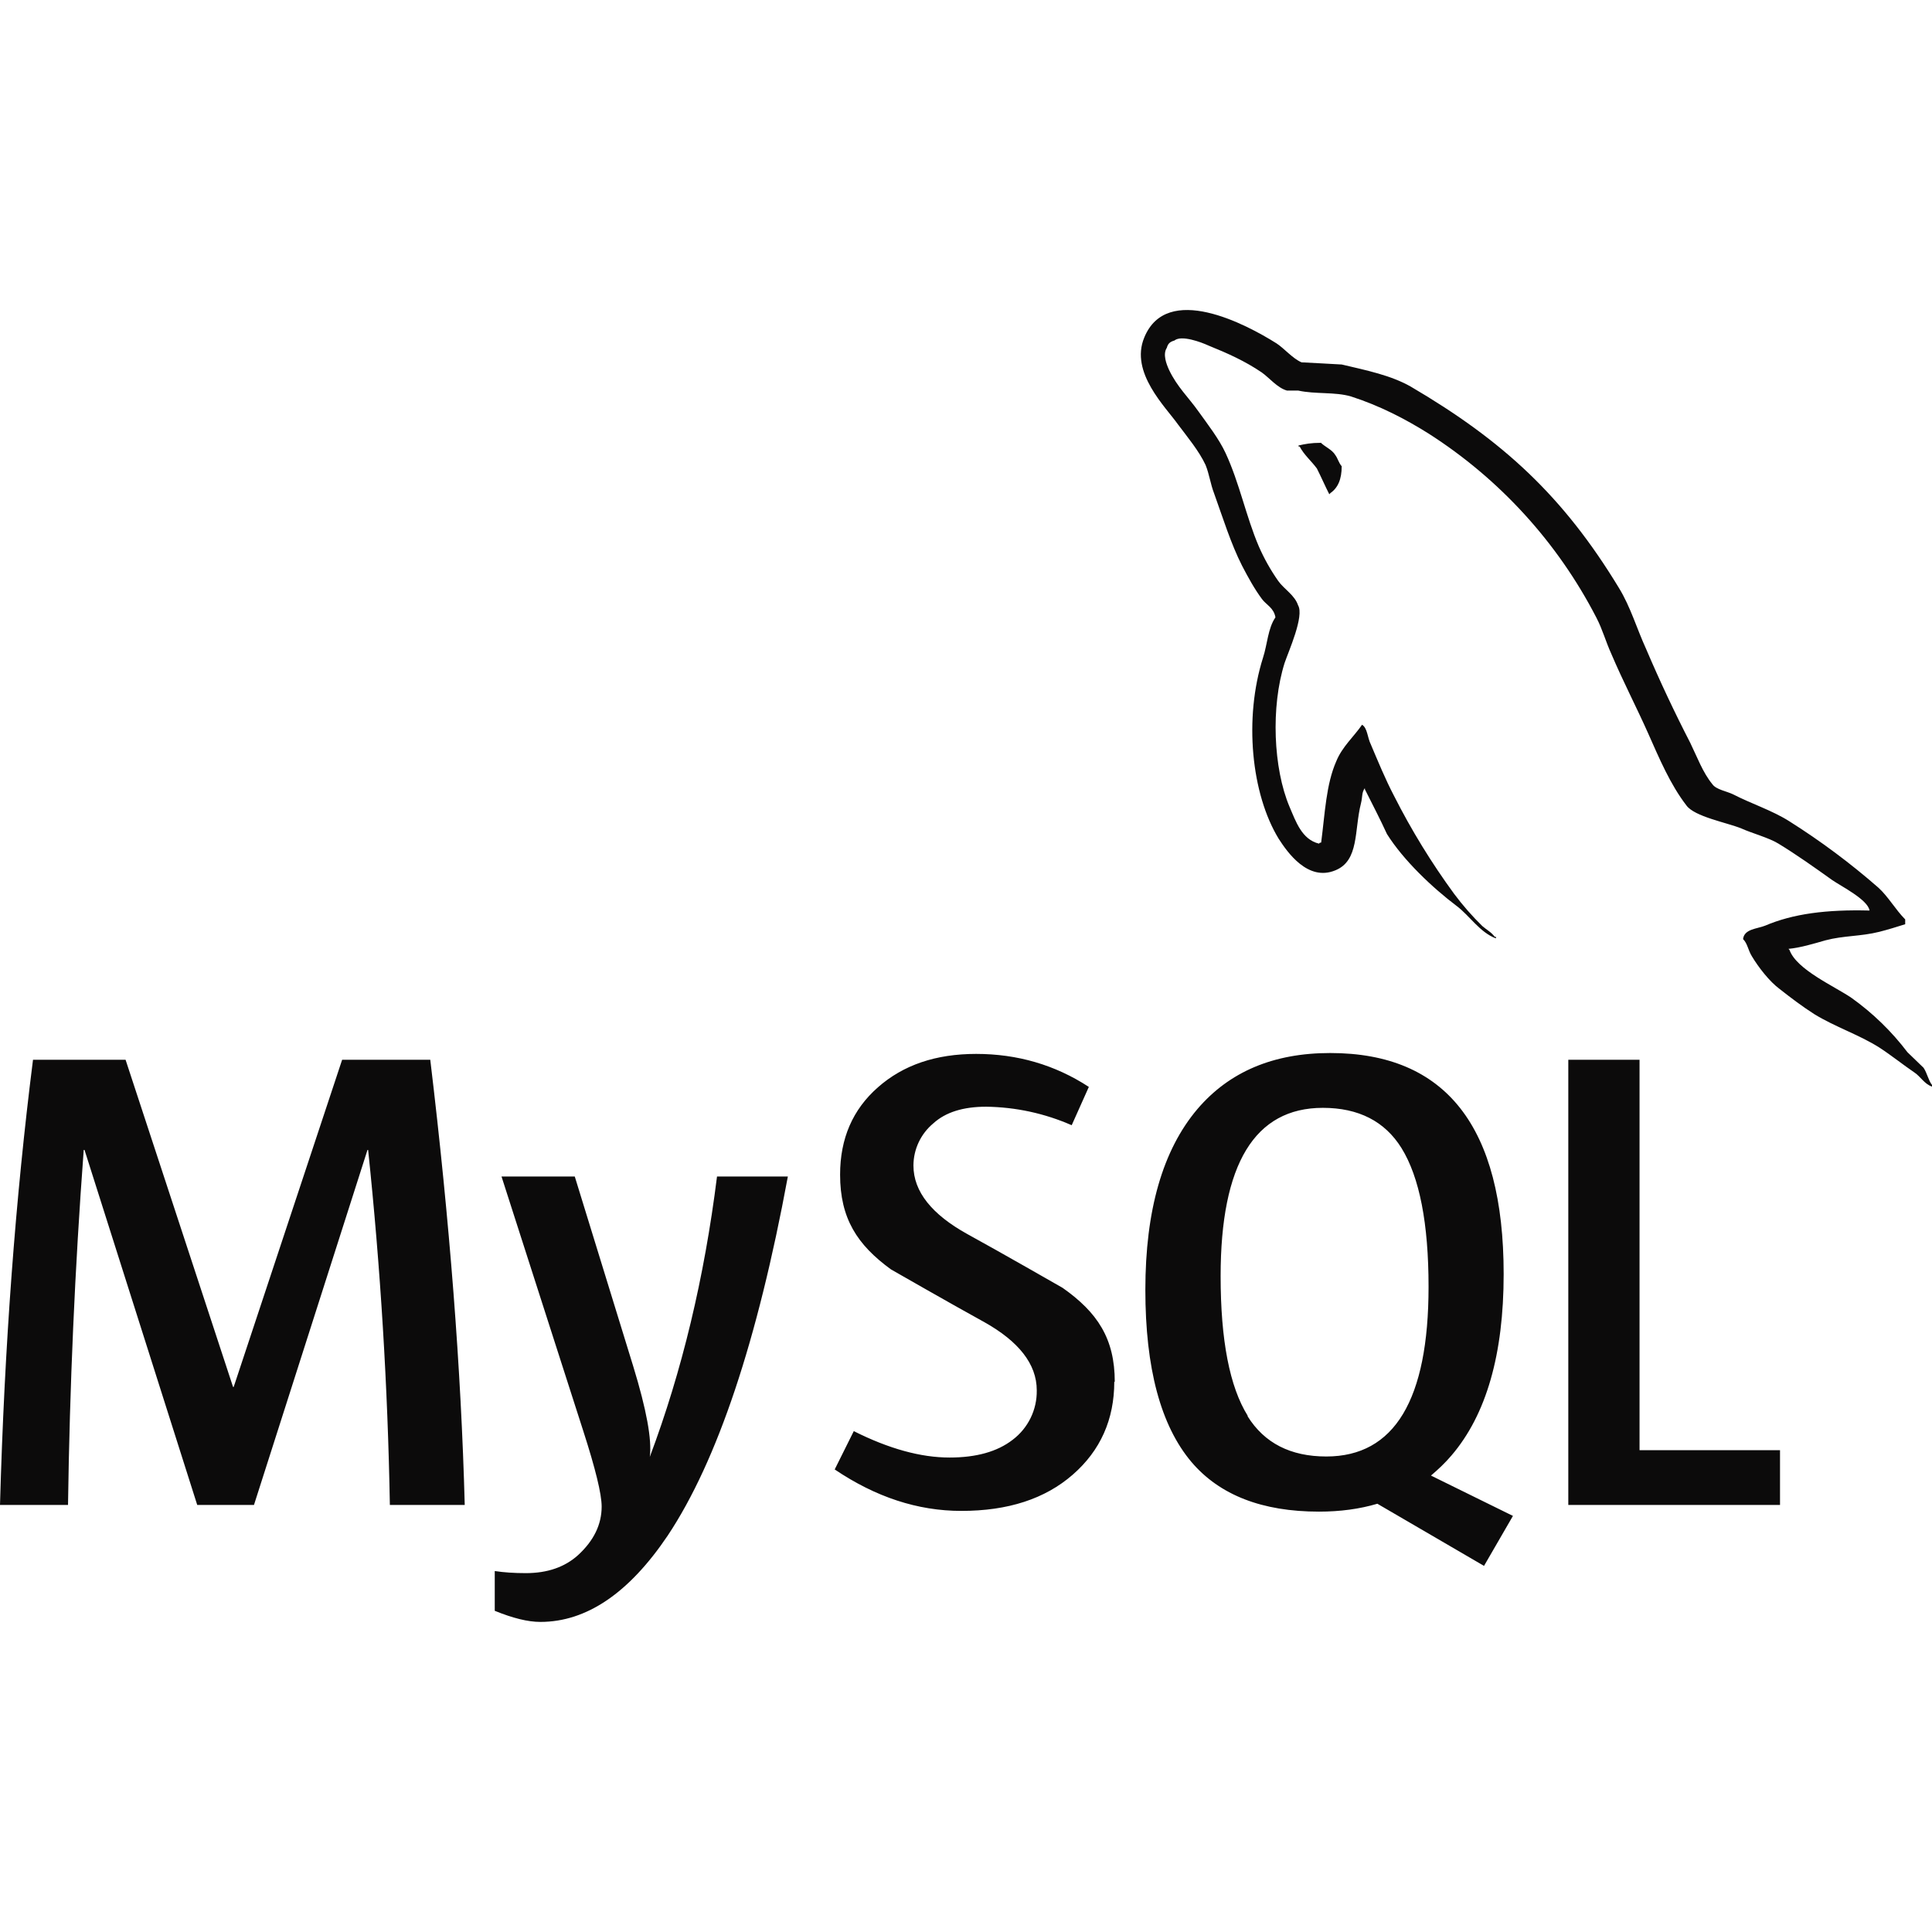
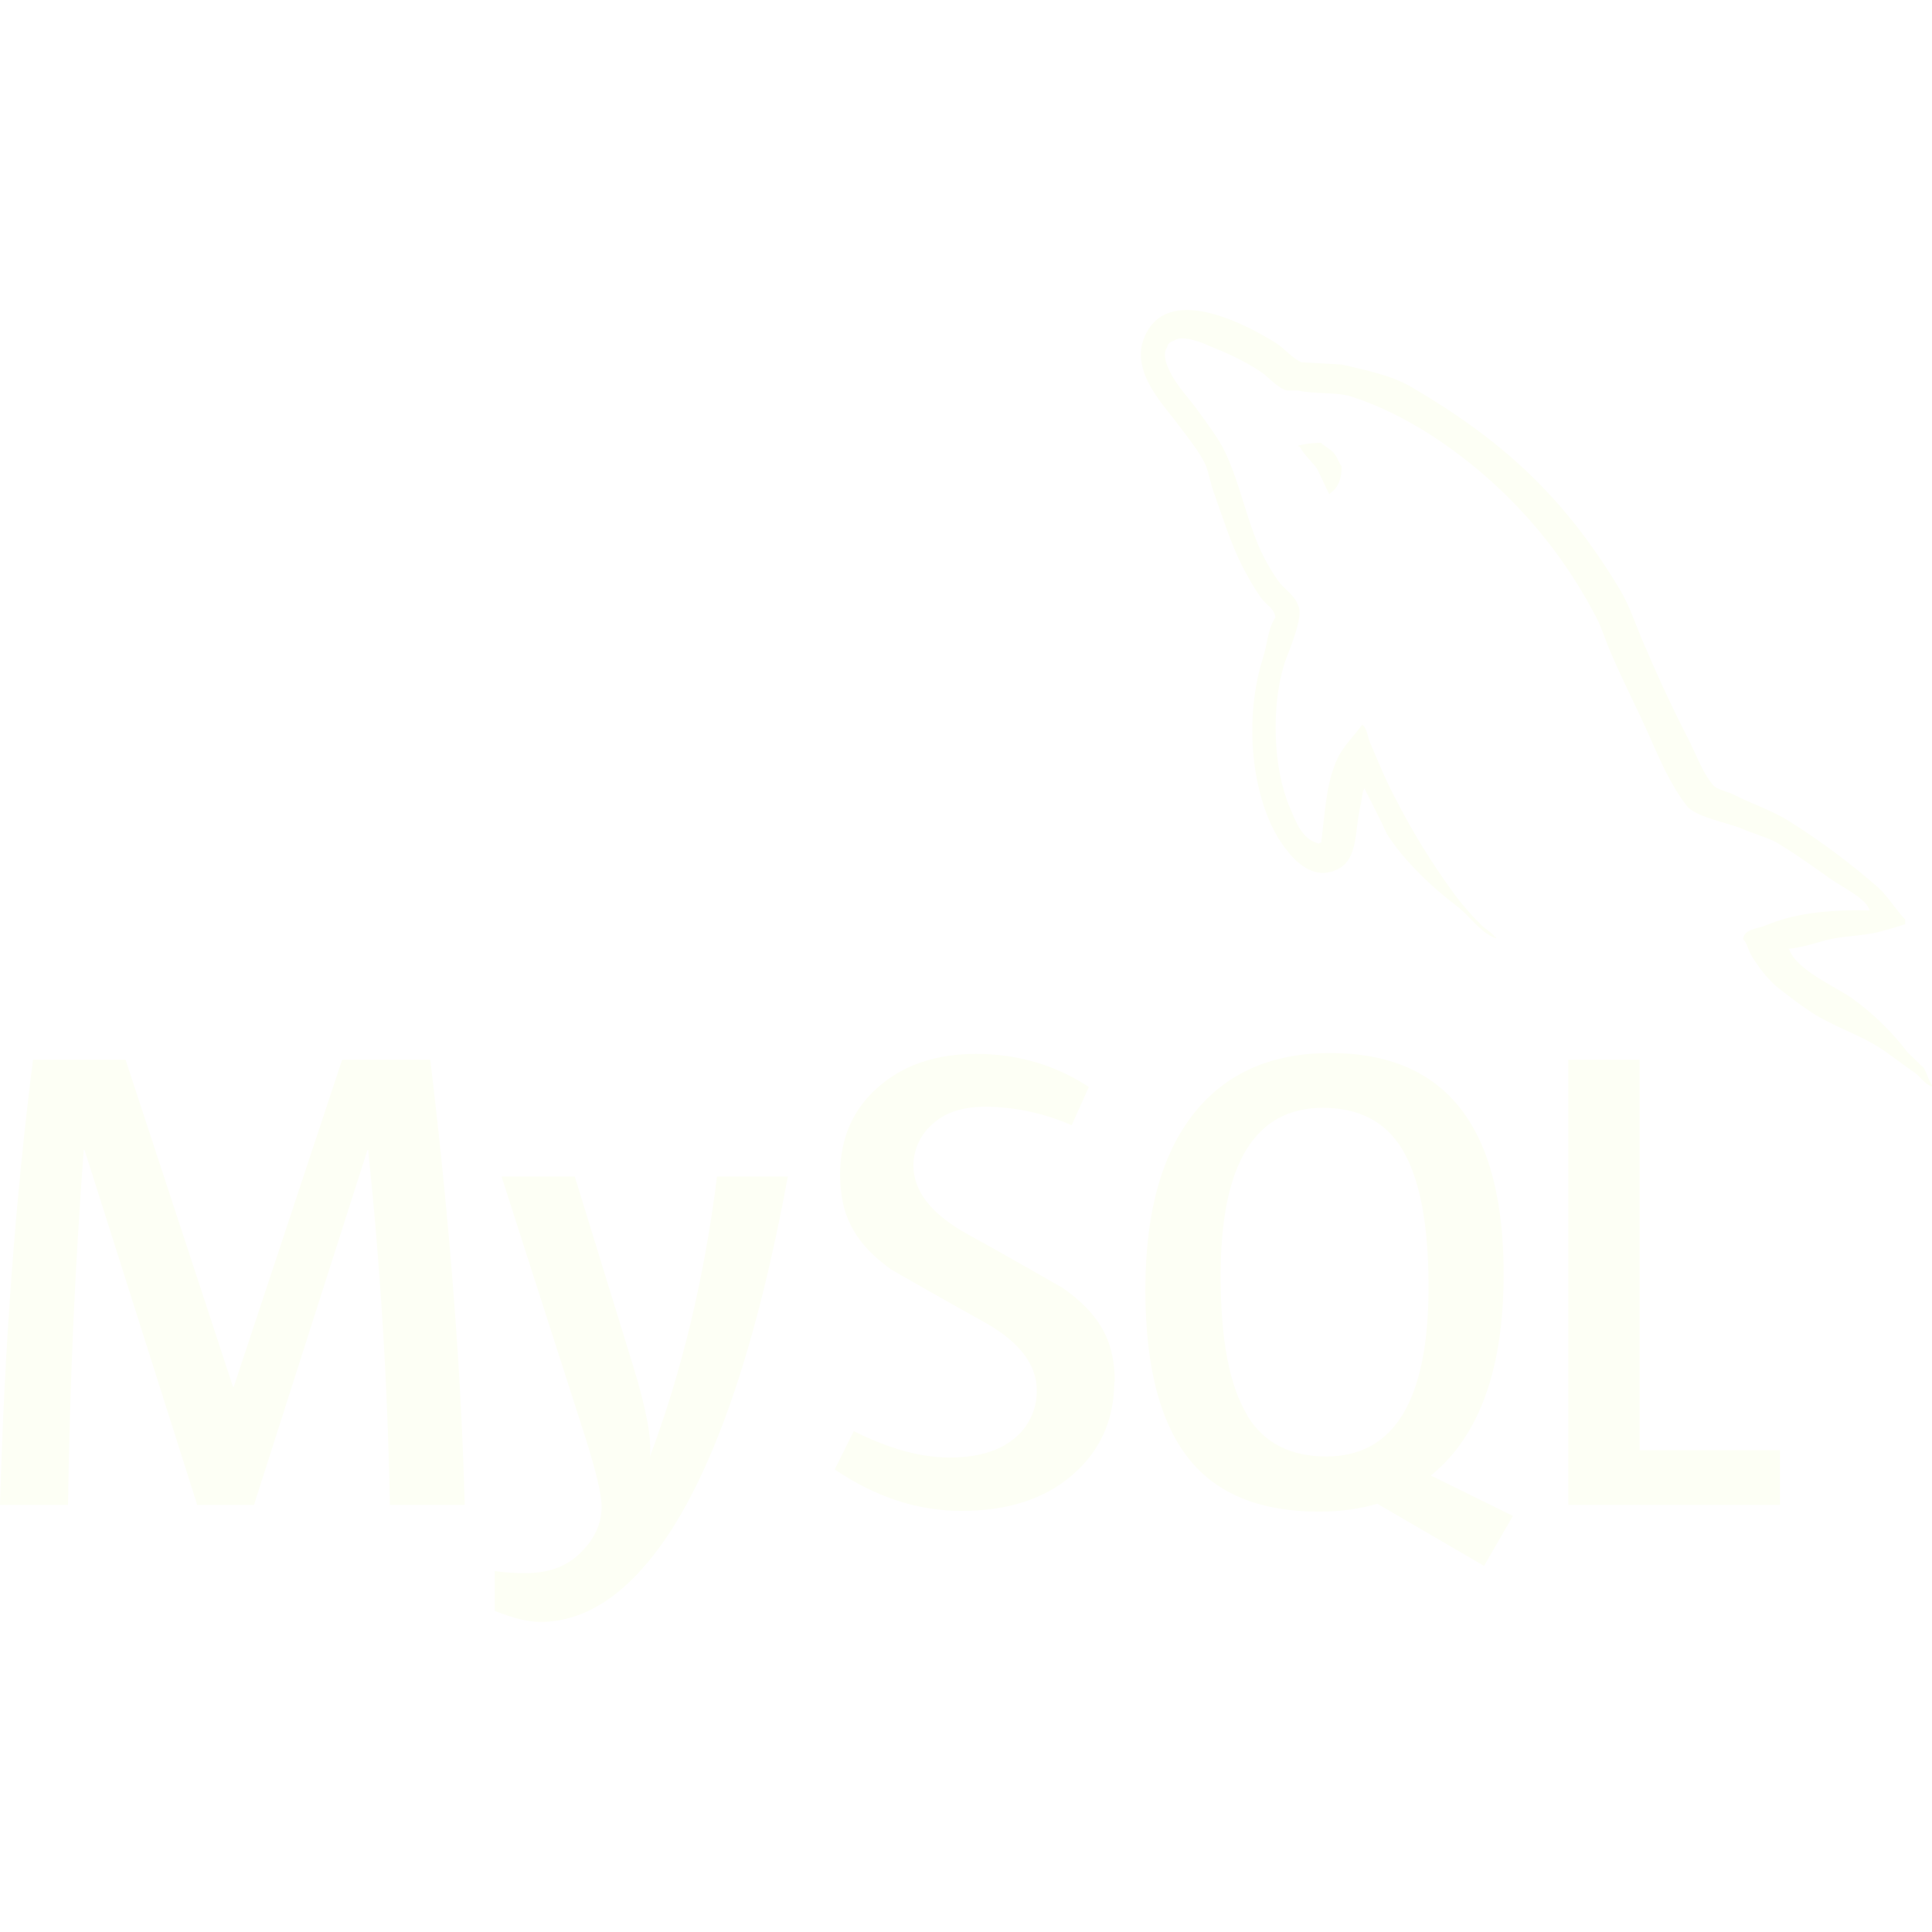
- <svg xmlns="http://www.w3.org/2000/svg" role="img" viewBox="0 0 24 24" width="40" fill="#0c0b0b">
+ <svg xmlns="http://www.w3.org/2000/svg" role="img" viewBox="0 0 24 24" width="40" fill="#fdfff5">
  <path d="M16.405 5.501c-.115 0-.193.014-.274.033v.013h.014c.054.104.146.18.214.273.054.107.1.214.154.32l.014-.015c.094-.066.14-.172.14-.333-.04-.047-.046-.094-.08-.14-.04-.067-.126-.1-.18-.153zM5.77 18.695h-.927a50.854 50.854 0 00-.27-4.41h-.008l-1.41 4.41H2.45l-1.4-4.41h-.01a72.892 72.892 0 00-.195 4.41H0c.055-1.966.192-3.81.41-5.53h1.15l1.335 4.064h.008l1.347-4.064h1.095c.242 2.015.384 3.86.428 5.53zm4.017-4.08c-.378 2.045-.876 3.533-1.492 4.46-.482.716-1.01 1.073-1.583 1.073-.153 0-.34-.046-.566-.138v-.494c.11.017.24.026.386.026.268 0 .483-.075.647-.222.197-.18.295-.382.295-.605 0-.155-.077-.47-.23-.944L6.23 14.615h.91l.727 2.36c.164.536.233.91.205 1.123.4-1.064.678-2.227.835-3.483zm12.325 4.08h-2.63v-5.53h.885v4.85h1.745zm-3.32.135l-1.016-.5c.09-.076.177-.158.255-.25.433-.506.648-1.258.648-2.253 0-1.83-.718-2.746-2.155-2.746-.704 0-1.254.232-1.65.697-.43.508-.646 1.256-.646 2.245 0 .972.19 1.686.574 2.14.35.41.877.615 1.583.615.264 0 .506-.033.725-.098l1.325.772.36-.622zM15.5 17.588c-.225-.36-.337-.94-.337-1.736 0-1.393.424-2.09 1.27-2.09.443 0 .77.167.977.5.224.362.336.936.336 1.723 0 1.404-.424 2.108-1.27 2.108-.445 0-.77-.167-.978-.5zm-1.658-.425c0 .47-.172.856-.516 1.156-.344.3-.803.45-1.384.45-.543 0-1.064-.172-1.573-.515l.237-.476c.438.22.833.328 1.19.328.332 0 .593-.073.783-.22a.754.754 0 00.3-.615c0-.33-.23-.61-.648-.845-.388-.213-1.163-.657-1.163-.657-.422-.307-.632-.636-.632-1.177 0-.45.157-.81.47-1.085.315-.278.72-.415 1.22-.415.512 0 .98.136 1.4.41l-.213.476a2.726 2.726 0 00-1.064-.23c-.283 0-.502.068-.654.206a.685.685 0 00-.248.524c0 .328.234.61.666.85.393.215 1.187.67 1.187.67.433.305.648.63.648 1.168zm9.382-5.852c-.535-.014-.95.04-1.297.188-.1.04-.26.04-.274.167.055.053.063.14.11.214.08.134.218.313.346.407.14.11.28.216.427.31.26.16.555.255.81.416.145.094.293.213.44.313.073.05.12.14.214.172v-.02c-.046-.06-.06-.147-.105-.214-.067-.067-.134-.127-.2-.193a3.223 3.223 0 00-.695-.675c-.214-.146-.682-.35-.77-.595l-.013-.014c.146-.013.32-.066.46-.106.227-.06.435-.047.67-.106.106-.027.213-.06.32-.094v-.06c-.12-.12-.21-.283-.334-.395a8.867 8.867 0 00-1.104-.823c-.21-.134-.476-.22-.697-.334-.08-.04-.214-.06-.26-.127-.12-.146-.19-.34-.275-.514a17.69 17.69 0 01-.547-1.163c-.12-.262-.193-.523-.34-.763-.69-1.137-1.437-1.826-2.586-2.5-.247-.14-.543-.2-.856-.274-.167-.008-.334-.02-.5-.027-.11-.047-.216-.174-.31-.235-.38-.24-1.364-.76-1.644-.072-.18.434.267.862.422 1.082.115.153.26.328.34.5.047.116.06.235.107.356.106.294.207.622.347.897.073.14.153.287.247.413.054.073.146.107.167.227-.094.136-.1.334-.154.5-.24.757-.146 1.693.194 2.25.107.166.362.534.703.393.3-.12.234-.5.32-.835.02-.08.007-.133.048-.187v.015c.094.188.188.367.274.555.206.328.566.668.867.895.16.12.287.328.487.402v-.02h-.015c-.043-.058-.1-.086-.154-.133a3.445 3.445 0 01-.35-.4 8.76 8.76 0 01-.747-1.218c-.11-.21-.202-.436-.29-.643-.04-.08-.04-.2-.107-.24-.1.146-.247.273-.32.453-.127.288-.14.642-.188 1.01-.027.007-.014 0-.027.014-.214-.052-.287-.274-.367-.46-.2-.475-.233-1.238-.06-1.785.047-.14.247-.582.167-.716-.042-.127-.174-.2-.247-.303a2.478 2.478 0 01-.24-.427c-.16-.374-.24-.788-.414-1.162-.08-.173-.22-.354-.334-.513-.127-.18-.267-.307-.368-.52-.033-.073-.08-.194-.027-.274.014-.054.042-.075.094-.09.088-.072.335.022.422.062.247.1.455.194.662.334.094.066.195.193.315.226h.14c.214.047.455.014.655.073.355.114.675.28.962.46a5.953 5.953 0 012.085 2.286c.08.154.115.295.188.455.14.33.313.663.455.982.14.315.275.636.476.897.1.14.502.213.682.286.133.06.34.115.46.188.23.14.454.3.67.454.11.076.443.243.463.378z" />
</svg>
